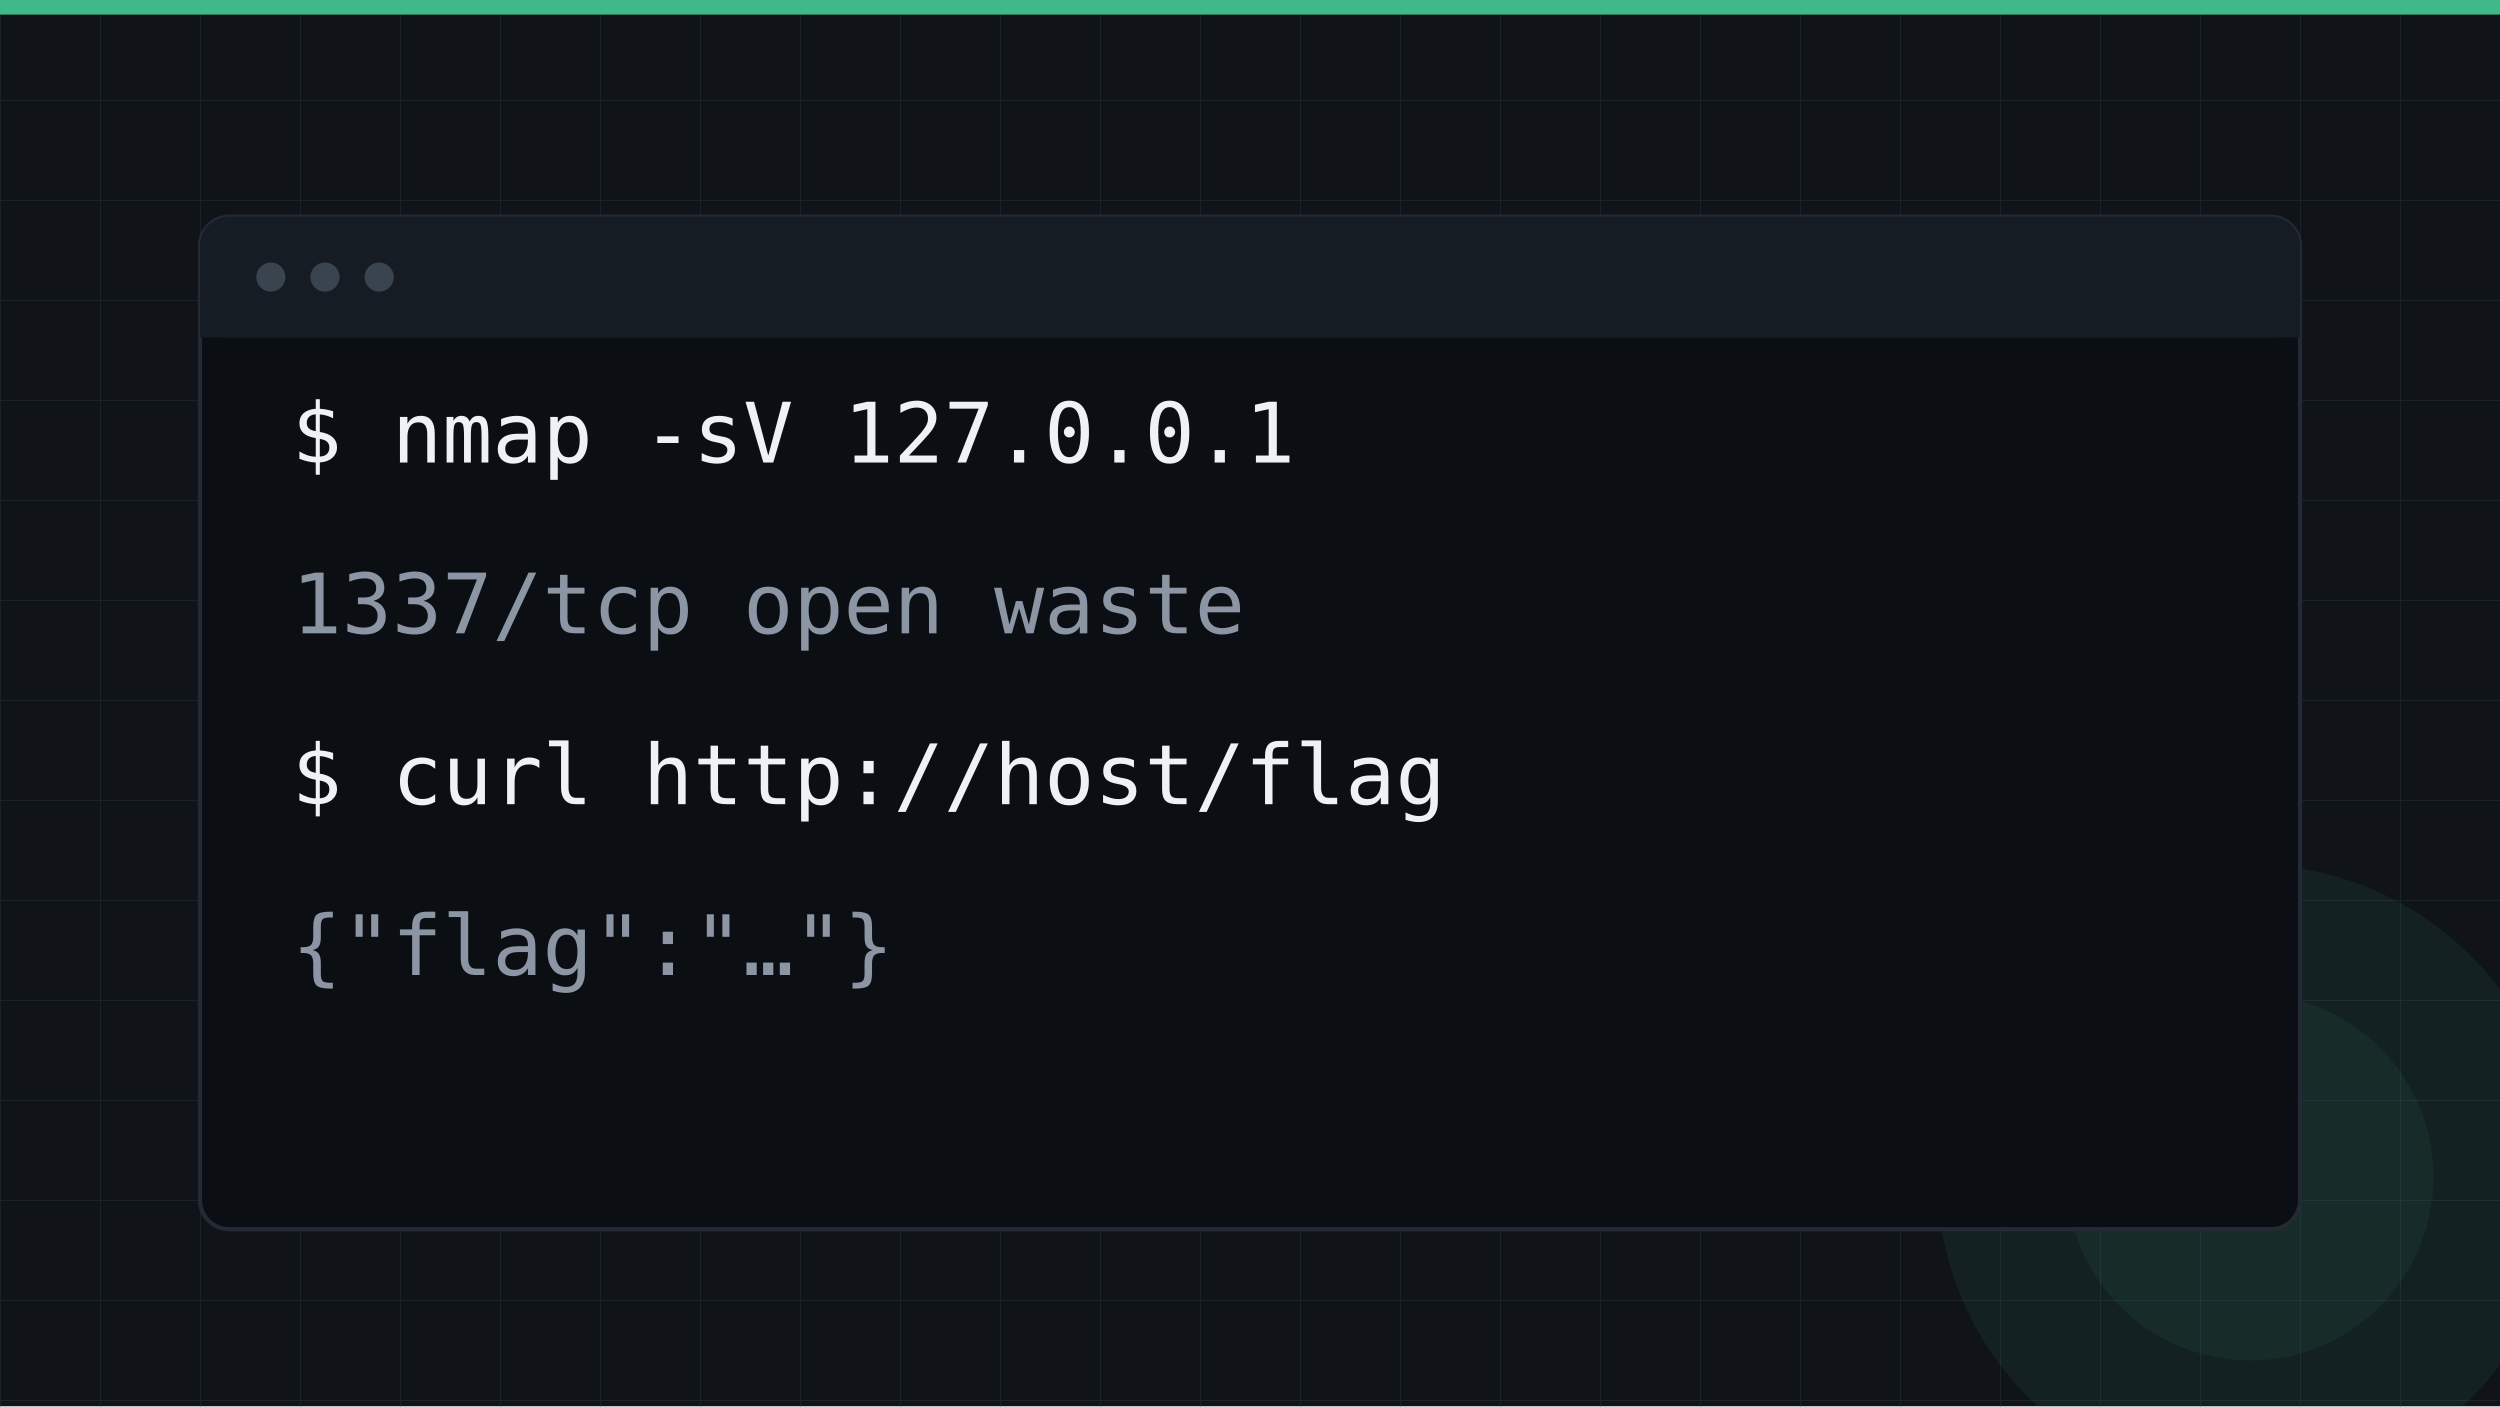
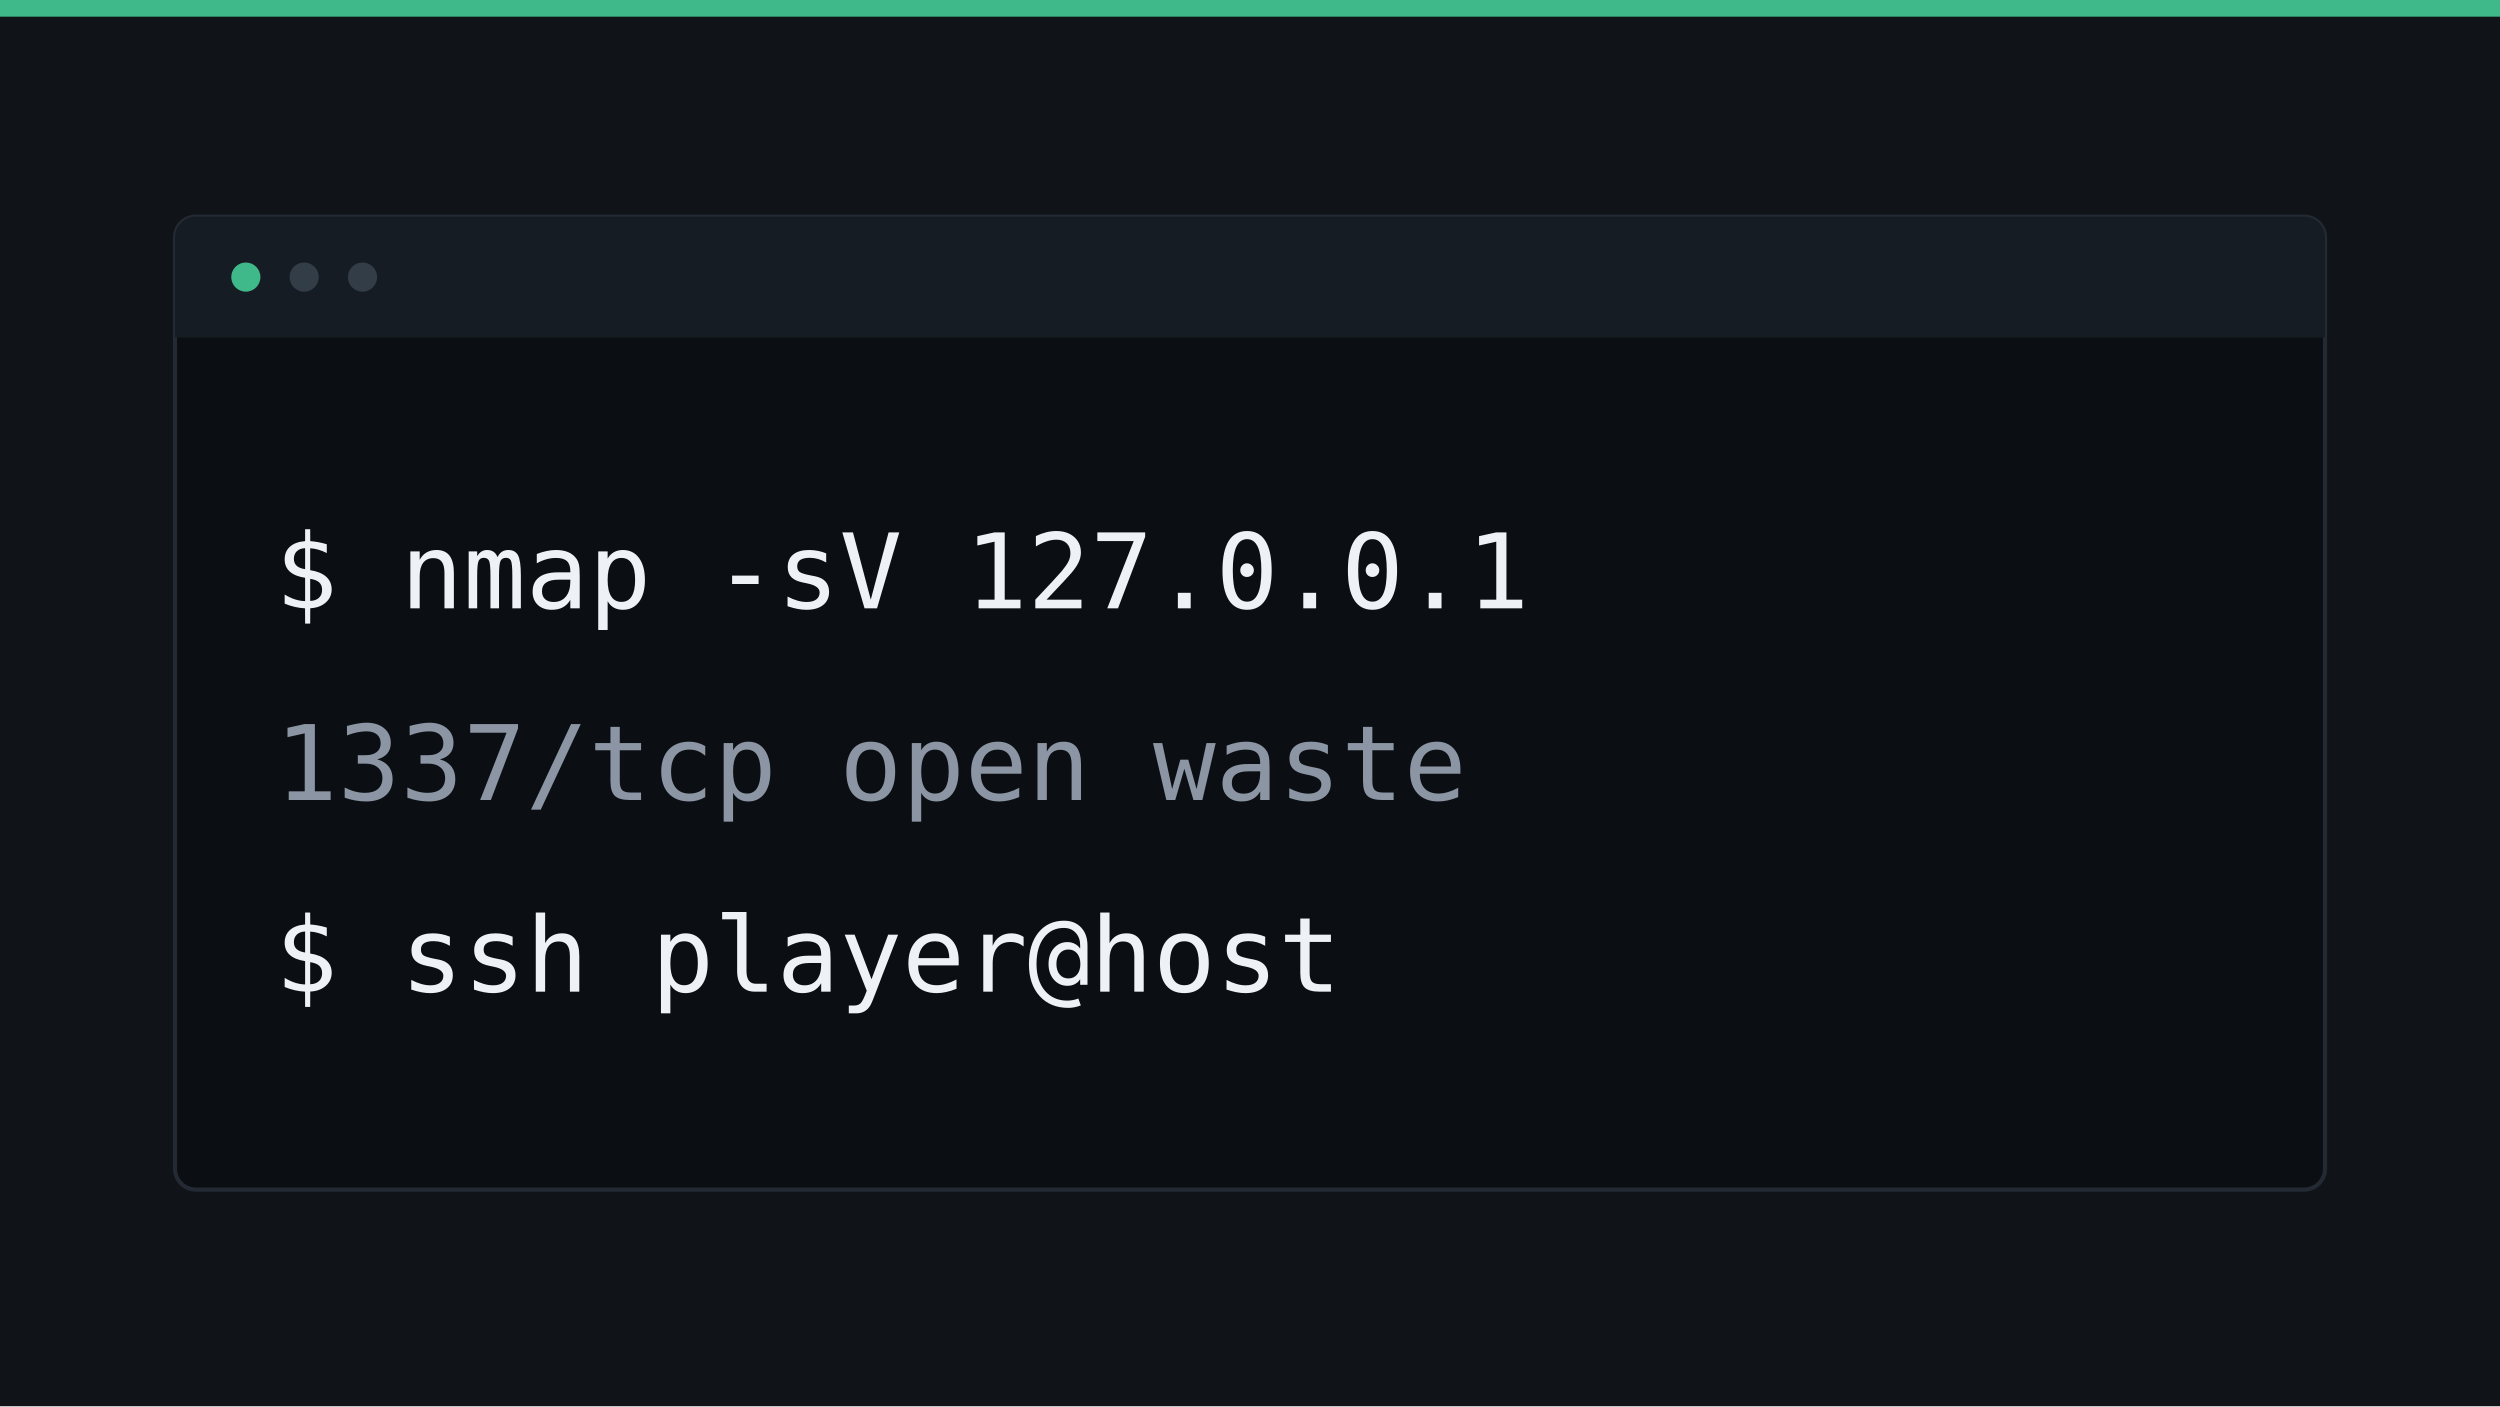
<svg xmlns="http://www.w3.org/2000/svg" viewBox="0 0 1200 675" width="1200" height="675" role="img">
-   <defs>
-     <pattern id="grid" width="48" height="48" patternUnits="userSpaceOnUse">
-       <path d="M48 0H0V48" fill="none" stroke="#1b222c" stroke-width="1" />
-     </pattern>
-     <clipPath id="card">
-       <rect x="96" y="104" width="1008" height="486" rx="14" />
-     </clipPath>
-   </defs>
  <rect width="1200" height="675" fill="#101419" />
-   <rect width="1200" height="675" fill="url(#grid)" />
-   <rect x="0" y="0" width="1200" height="7" fill="#3fb98a" />
-   <circle cx="1080" cy="565" r="150" fill="#3fb98a" opacity="0.08" />
-   <circle cx="1080" cy="565" r="88" fill="#3fb98a" opacity="0.07" />
-   <rect x="96" y="104" width="1008" height="486" rx="14" fill="#0b0e12" stroke="#232a33" stroke-width="2" />
-   <rect x="96" y="104" width="1008" height="58" rx="14" fill="#161c23" />
-   <rect x="96" y="148" width="1008" height="14" fill="#161c23" />
-   <circle cx="130" cy="133" r="7" fill="#3a444f" />
-   <circle cx="156" cy="133" r="7" fill="#3a444f" />
-   <circle cx="182" cy="133" r="7" fill="#3a444f" />
-   <g clip-path="url(#card)">
-     <text x="140" y="222" font-family="'JetBrains Mono', monospace" font-size="40" fill="#eef1f5">$ nmap -sV 127.0.0.1</text>
-     <text x="140" y="304" font-family="'JetBrains Mono', monospace" font-size="40" fill="#8b95a3">1337/tcp open  waste</text>
-     <text x="140" y="386" font-family="'JetBrains Mono', monospace" font-size="40" fill="#eef1f5">$ curl http://host/flag</text>
-     <text x="140" y="468" font-family="'JetBrains Mono', monospace" font-size="40" fill="#8b95a3">{"flag":"…"}</text>
-   </g>
+   <rect x="0" y="0" width="1200" height="8" fill="#3fb98a" />
+   <rect x="84" y="104" width="1032" height="467" rx="10" fill="#0b0e12" stroke="#232a33" stroke-width="2" />
+   <path d="M84 114 a10 10 0 0 1 10 -10 h1012 a10 10 0 0 1 10 10 v48 h-1032 z" fill="#161c23" />
+   <circle cx="118" cy="133" r="7" fill="#3fb98a" />
+   <circle cx="146" cy="133" r="7" fill="#333d47" />
+   <circle cx="174" cy="133" r="7" fill="#333d47" />
+   <text x="132" y="292" font-family="'JetBrains Mono', 'DejaVu Sans Mono', monospace" font-size="50" fill="#eef1f5">$ nmap -sV 127.0.0.1</text>
+   <text x="132" y="384" font-family="'JetBrains Mono', 'DejaVu Sans Mono', monospace" font-size="50" fill="#8b95a3">1337/tcp open  waste</text>
+   <text x="132" y="476" font-family="'JetBrains Mono', 'DejaVu Sans Mono', monospace" font-size="50" fill="#eef1f5">$ ssh player@host</text>
</svg>
